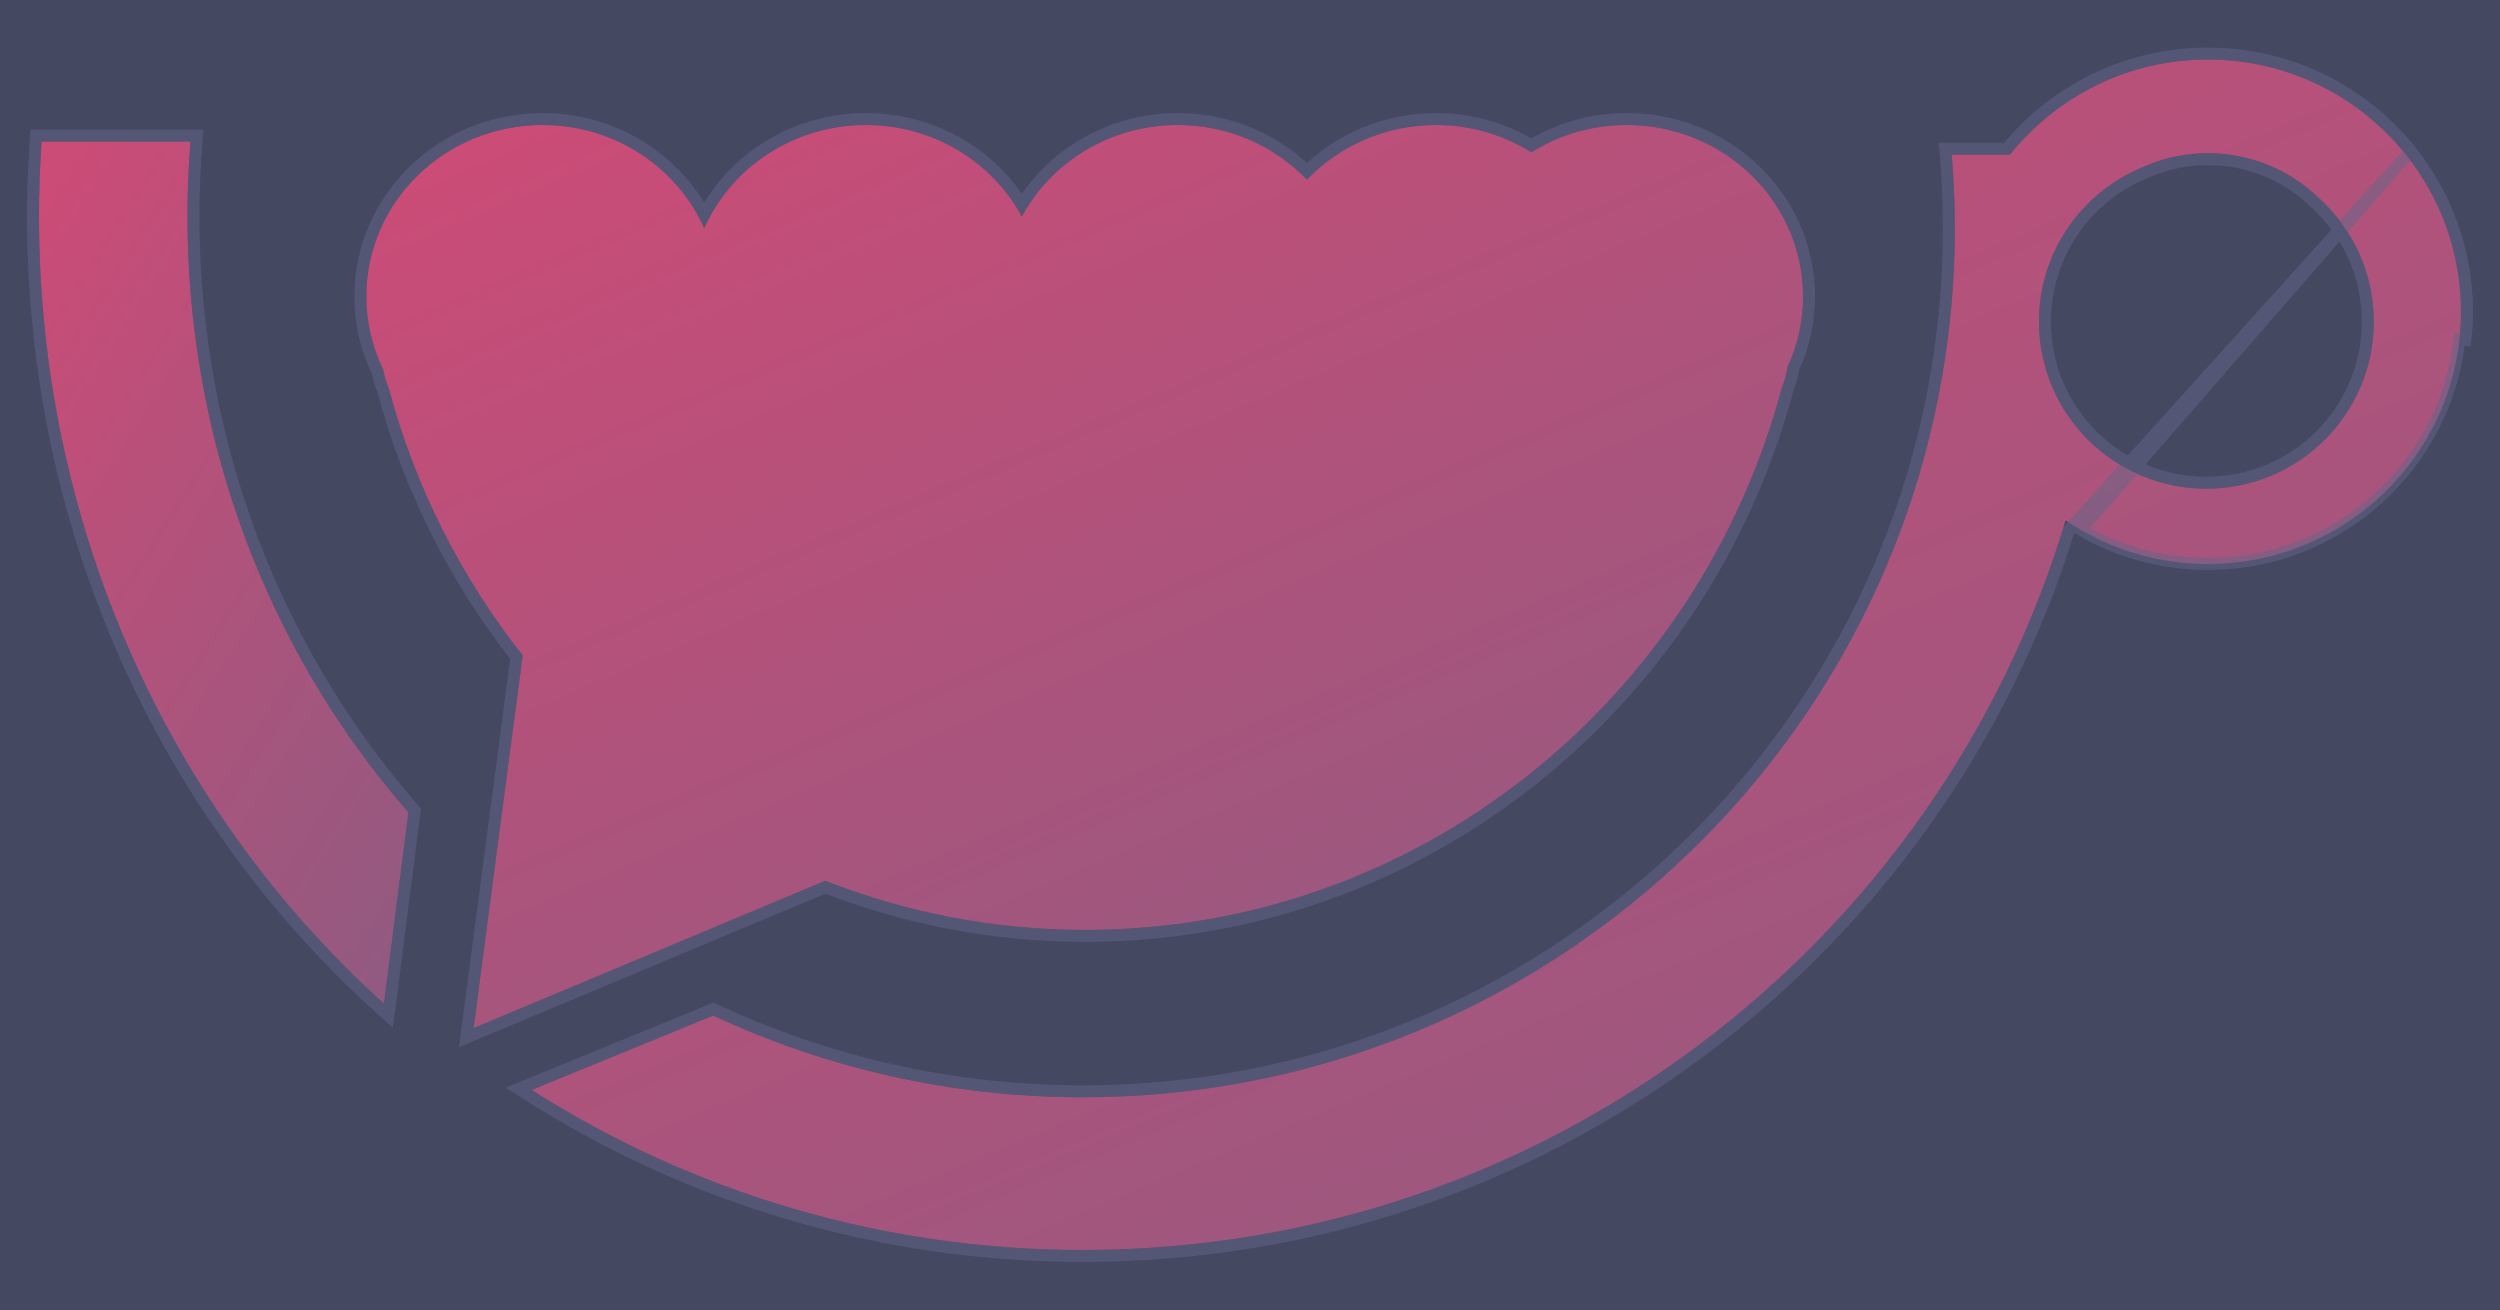
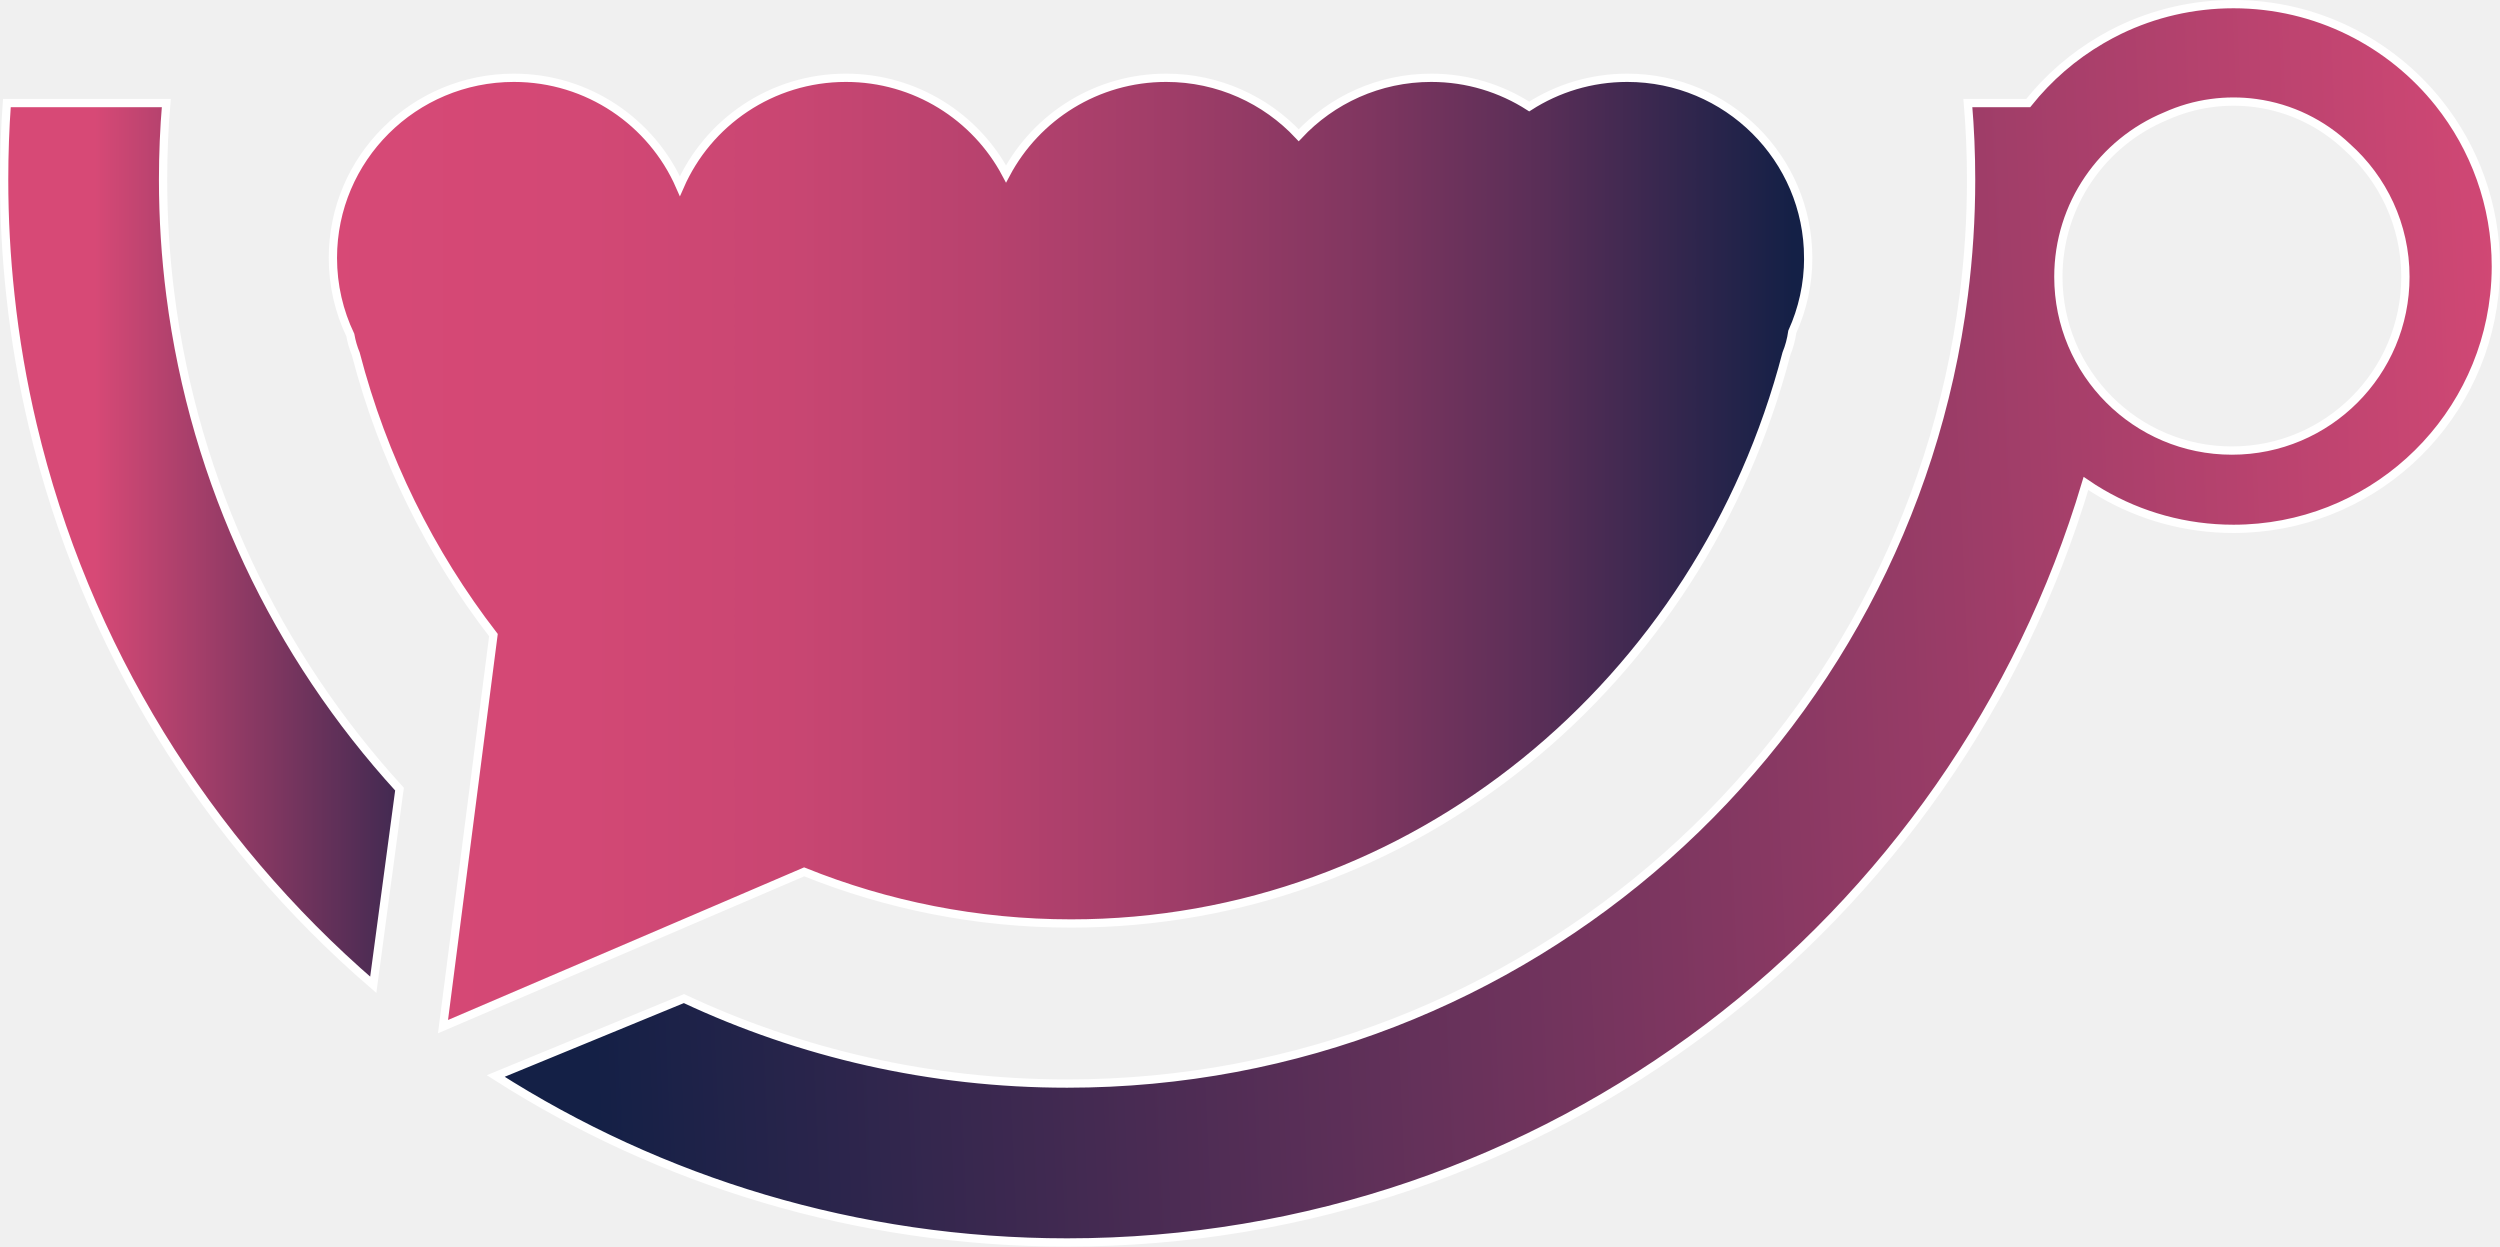
- <svg xmlns="http://www.w3.org/2000/svg" width="42" height="22" viewBox="0 0 42 22" fill="none">
-   <rect width="42" height="22" fill="#F5F5F5" />
-   <g clip-path="url(#clip0_0_1)">
-     <rect width="1440" height="1802" transform="translate(-80 -26)" fill="#191A23" />
-     <g filter="url(#filter0_b_0_1)">
-       <rect x="-80" y="-26" width="1440" height="74" fill="#292B3B" />
-       <rect x="-79.5" y="-25.5" width="1439" height="73" stroke="#626689" stroke-opacity="0.5" />
-       <g filter="url(#filter1_b_0_1)">
-         <rect x="-15" y="-11.5" width="72" height="45" rx="22.5" fill="#626689" fill-opacity="0.5" />
-         <rect x="-14.5" y="-11" width="71" height="44" rx="22" stroke="#626689" stroke-opacity="0.5" />
-         <path d="M30.291 4.98C30.291 3.389 28.965 2.1 27.33 2.1C26.739 2.1 26.189 2.268 25.727 2.559C25.265 2.269 24.715 2.1 24.124 2.1C23.268 2.1 22.497 2.454 21.956 3.019C21.415 2.454 20.644 2.1 19.787 2.1C18.651 2.1 17.663 2.723 17.167 3.637C16.671 2.723 15.684 2.1 14.547 2.1C13.332 2.1 12.287 2.812 11.831 3.832C11.375 2.813 10.331 2.1 9.115 2.1C7.48 2.1 6.154 3.389 6.154 4.98C6.154 5.421 6.256 5.839 6.439 6.213C6.458 6.317 6.488 6.418 6.528 6.512C6.971 8.178 7.747 9.704 8.781 11.012L8.623 12.208L8.245 15.076L7.956 17.272L10.008 16.413L12.717 15.278L13.864 14.797C15.219 15.33 16.692 15.623 18.232 15.623C23.829 15.623 28.54 11.761 29.936 6.51C29.982 6.4 30.014 6.283 30.031 6.162C30.199 5.801 30.292 5.401 30.292 4.981L30.291 4.98Z" fill="url(#paint0_linear_0_1)" />
-         <path d="M12.755 15.37L13.866 14.905C15.221 15.433 16.694 15.723 18.232 15.723C23.875 15.723 28.622 11.831 30.031 6.542C30.077 6.43 30.109 6.313 30.128 6.191C30.297 5.821 30.392 5.411 30.392 4.981V4.938L30.391 4.938C30.368 3.309 29.003 2 27.33 2C26.742 2 26.194 2.161 25.727 2.442C25.261 2.162 24.712 2 24.124 2C23.277 2 22.51 2.335 21.956 2.877C21.401 2.335 20.634 2 19.787 2C18.677 2 17.704 2.576 17.167 3.438C16.631 2.576 15.658 2 14.547 2C13.367 2 12.342 2.65 11.831 3.605C11.32 2.651 10.296 2 9.115 2C7.427 2 6.054 3.331 6.054 4.98C6.054 5.432 6.158 5.861 6.343 6.245C6.363 6.348 6.393 6.449 6.433 6.545C6.876 8.207 7.648 9.731 8.676 11.04L8.524 12.195L8.524 12.195L8.146 15.063L8.146 15.063L7.856 17.259L7.834 17.432L7.994 17.364L10.046 16.505L12.755 15.37L12.755 15.37Z" stroke="#626689" stroke-opacity="0.5" stroke-width="0.2" stroke-miterlimit="10" />
-         <path d="M40.42 2.598C39.64 1.624 38.439 1 37.093 1C36.432 1 35.805 1.15 35.248 1.418C35.148 1.467 35.05 1.519 34.955 1.574C34.498 1.839 34.095 2.188 33.766 2.598H32.788C32.823 3.005 32.841 3.417 32.841 3.833C32.841 4.464 32.801 5.087 32.722 5.697C31.804 12.88 25.648 18.434 18.191 18.434C15.971 18.434 13.867 17.942 11.982 17.061L8.931 18.311C11.605 20.014 14.783 21 18.191 21C25.993 21 32.583 15.831 34.702 8.742C34.784 8.798 34.869 8.85 34.955 8.901C35.583 9.265 36.314 9.475 37.093 9.475C39.285 9.475 41.09 7.821 41.319 5.697C41.336 5.546 41.345 5.393 41.345 5.237C41.345 4.239 40.998 3.322 40.42 2.598ZM37.067 8.21C35.514 8.21 34.255 6.954 34.255 5.404C34.255 4.234 34.973 3.231 35.994 2.81C36.225 2.705 36.473 2.633 36.734 2.598C36.852 2.582 36.971 2.574 37.094 2.574C37.216 2.574 37.336 2.582 37.453 2.598C38.024 2.675 38.537 2.931 38.935 3.307C39.514 3.821 39.879 4.57 39.879 5.404C39.879 6.954 38.62 8.21 37.067 8.21H37.067Z" fill="url(#paint1_linear_0_1)" />
-         <path d="M40.498 2.535L40.498 2.535C41.09 3.276 41.445 4.216 41.445 5.237C41.445 5.396 41.436 5.554 41.419 5.708C41.419 5.708 41.419 5.708 41.419 5.708L41.319 5.697C41.09 7.821 39.285 9.475 37.093 9.475C36.314 9.475 35.583 9.265 34.955 8.901L40.498 2.535ZM40.498 2.535C39.7 1.539 38.471 0.9 37.093 0.9C36.416 0.9 35.775 1.054 35.204 1.328L35.204 1.328C35.102 1.378 35.002 1.431 34.905 1.488M40.498 2.535L34.759 8.899C32.587 15.963 25.991 21.1 18.191 21.1C14.763 21.1 11.567 20.108 8.877 18.396L8.715 18.292L8.893 18.219L11.944 16.969L11.984 16.952L12.024 16.971C13.896 17.845 15.986 18.334 18.191 18.334C25.598 18.334 31.711 12.818 32.623 5.685L32.623 5.685C32.701 5.078 32.741 4.46 32.741 3.833C32.741 3.42 32.724 3.011 32.689 2.606L32.68 2.498H32.788H33.718C34.049 2.094 34.451 1.751 34.905 1.488M34.905 1.488L34.955 1.574L34.905 1.488C34.905 1.488 34.905 1.488 34.905 1.488ZM36.032 2.902L36.032 2.902L36.035 2.901C36.258 2.8 36.496 2.73 36.747 2.697L36.748 2.697C36.86 2.682 36.976 2.674 37.094 2.674C37.211 2.674 37.327 2.682 37.439 2.697L37.44 2.697C37.989 2.771 38.483 3.017 38.866 3.38L38.866 3.38L38.868 3.382C39.427 3.878 39.779 4.6 39.779 5.404C39.779 6.898 38.565 8.11 37.067 8.11H37.067C35.569 8.11 34.355 6.898 34.355 5.404C34.355 4.276 35.047 3.308 36.032 2.902Z" stroke="#626689" stroke-opacity="0.5" stroke-width="0.2" stroke-miterlimit="10" />
-         <path d="M3.15 3.635C3.15 3.213 3.167 2.793 3.201 2.379H0.698C0.67 2.794 0.655 3.213 0.655 3.635C0.655 4.276 0.688 4.909 0.753 5.532C0.827 6.258 0.945 6.971 1.103 7.668C1.925 11.305 3.833 14.502 6.45 16.862L6.862 13.648C4.941 11.447 3.644 8.64 3.265 5.532C3.189 4.91 3.15 4.278 3.15 3.635Z" fill="url(#paint2_linear_0_1)" />
-         <path d="M3.301 2.387L3.31 2.279H3.201H0.698H0.605L0.598 2.372C0.57 2.789 0.555 3.211 0.555 3.635C0.555 4.28 0.589 4.916 0.654 5.542C0.728 6.272 0.847 6.989 1.005 7.69C1.832 11.347 3.751 14.562 6.383 16.936L6.525 17.064L6.55 16.875L6.961 13.661L6.967 13.616L6.938 13.582C5.029 11.396 3.741 8.607 3.365 5.519L3.365 5.519C3.289 4.902 3.25 4.274 3.25 3.635C3.25 3.215 3.267 2.799 3.301 2.387Z" stroke="#626689" stroke-opacity="0.5" stroke-width="0.2" stroke-miterlimit="10" />
-       </g>
-     </g>
-   </g>
+ <svg xmlns="http://www.w3.org/2000/svg" xmlns:xlink="http://www.w3.org/1999/xlink" id="Layer_1" viewBox="0 0 604.18 301.27">
  <defs>
-     <filter id="filter0_b_0_1" x="-84" y="-30" width="1448" height="82" filterUnits="userSpaceOnUse" color-interpolation-filters="sRGB">
-       <feFlood flood-opacity="0" result="BackgroundImageFix" />
-       <feGaussianBlur in="BackgroundImageFix" stdDeviation="2" />
-       <feComposite in2="SourceAlpha" operator="in" result="effect1_backgroundBlur_0_1" />
-       <feBlend mode="normal" in="SourceGraphic" in2="effect1_backgroundBlur_0_1" result="shape" />
-     </filter>
-     <filter id="filter1_b_0_1" x="-19" y="-15.5" width="80" height="53" filterUnits="userSpaceOnUse" color-interpolation-filters="sRGB">
-       <feFlood flood-opacity="0" result="BackgroundImageFix" />
-       <feGaussianBlur in="BackgroundImageFix" stdDeviation="2" />
-       <feComposite in2="SourceAlpha" operator="in" result="effect1_backgroundBlur_0_1" />
-       <feBlend mode="normal" in="SourceGraphic" in2="effect1_backgroundBlur_0_1" result="shape" />
-     </filter>
-     <linearGradient id="paint0_linear_0_1" x1="17.037" y1="-6.245" x2="34.368" y2="34.413" gradientUnits="userSpaceOnUse">
-       <stop stop-color="#D64975" />
-       <stop offset="1" stop-color="#626689" />
+     <style>.cls-1{fill:url(#linear-gradient);}.cls-1,.cls-2,.cls-3{stroke:#fff;stroke-miterlimit:10;stroke-width:2px;}.cls-2{fill:url(#linear-gradient-3);}.cls-3{fill:url(#linear-gradient-2);}</style>
+     <linearGradient id="linear-gradient" x1="76.78" y1="133.46" x2="433.32" y2="133.46" gradientUnits="userSpaceOnUse">
+       <stop offset="0" stop-color="#d74976" />
+       <stop offset=".17" stop-color="#d34875" />
+       <stop offset=".32" stop-color="#c94672" />
+       <stop offset=".45" stop-color="#b8426e" />
+       <stop offset=".58" stop-color="#9f3d68" />
+       <stop offset=".71" stop-color="#803660" />
+       <stop offset=".83" stop-color="#592e57" />
+       <stop offset=".94" stop-color="#2c254c" />
+       <stop offset="1" stop-color="#142046" />
    </linearGradient>
-     <linearGradient id="paint1_linear_0_1" x1="23.545" y1="-10" x2="46.097" y2="43.897" gradientUnits="userSpaceOnUse">
-       <stop stop-color="#D64975" />
-       <stop offset="1" stop-color="#626689" />
+     <linearGradient id="linear-gradient-2" x1="622.32" y1="140.93" x2="139.4" y2="162.1" gradientUnits="userSpaceOnUse">
+       <stop offset="0" stop-color="#d74976" />
+       <stop offset="1" stop-color="#142046" />
    </linearGradient>
-     <linearGradient id="paint2_linear_0_1" x1="3.454" y1="-5.586" x2="24.165" y2="7.503" gradientUnits="userSpaceOnUse">
-       <stop stop-color="#D64975" />
-       <stop offset="1" stop-color="#626689" />
-     </linearGradient>
-     <clipPath id="clip0_0_1">
-       <rect width="1440" height="1802" fill="white" transform="translate(-80 -26)" />
-     </clipPath>
+     <linearGradient id="linear-gradient-3" x1="23.01" y1="131.45" x2="118.56" y2="131.45" xlink:href="#linear-gradient-2" />
  </defs>
+   <path class="cls-1" d="m436.99,62.33c0-24.04-19.59-43.53-43.74-43.53-8.73,0-16.85,2.55-23.68,6.94-6.83-4.38-14.95-6.94-23.68-6.94-12.65,0-24.04,5.35-32.03,13.89-7.99-8.54-19.38-13.89-32.03-13.89-16.79,0-31.37,9.42-38.7,23.23-7.33-13.81-21.91-23.23-38.7-23.23-17.96,0-33.38,10.77-40.12,26.18-6.74-15.4-22.16-26.18-40.12-26.18-24.16,0-43.74,19.49-43.74,43.53,0,6.67,1.51,12.99,4.21,18.64.28,1.57.72,3.09,1.31,4.52,6.55,25.18,18.01,48.24,33.28,68l-2.33,18.08-5.58,43.35-4.28,33.19,30.31-12.99,40.02-17.15,16.95-7.27c20.01,8.06,41.77,12.48,64.51,12.48,82.69,0,152.27-58.37,172.89-137.73.68-1.66,1.15-3.42,1.41-5.26,2.47-5.45,3.85-11.49,3.85-17.85Z" />
+   <path class="cls-3" d="m589.38,24.91c-11.62-14.57-29.53-23.91-49.61-23.91-9.86,0-19.2,2.25-27.52,6.26-1.49.73-2.94,1.5-4.36,2.33-6.82,3.97-12.83,9.18-17.73,15.32h-14.58c.52,6.09.78,12.26.78,18.48,0,9.45-.6,18.76-1.77,27.9-13.69,107.48-105.49,190.58-216.7,190.58-33.1,0-64.49-7.36-92.6-20.54l-45.49,18.71c39.87,25.47,87.26,40.23,138.09,40.23,116.35,0,214.63-77.35,246.23-183.43,1.22.84,2.48,1.63,3.77,2.38,9.36,5.46,20.26,8.59,31.88,8.59,32.69,0,59.6-24.74,63.03-56.52.25-2.26.38-4.56.38-6.89,0-14.93-5.17-28.66-13.8-39.49Zm-50,83.98c-23.16,0-41.93-18.8-41.93-41.99,0-17.51,10.71-32.52,25.93-38.82,3.45-1.56,7.15-2.65,11.04-3.17,1.75-.24,3.54-.36,5.36-.36s3.61.12,5.36.36c8.51,1.15,16.17,4.98,22.1,10.61,8.63,7.69,14.08,18.9,14.08,31.38,0,23.19-18.77,41.99-41.93,41.99Z" />
+   <path class="cls-2" d="m39.41,43.39c0-6.22.26-12.39.78-18.48H1.66c-.44,6.1-.66,12.27-.66,18.48,0,9.43.51,18.74,1.51,27.9,1.14,10.69,2.95,21.18,5.38,31.44,12.65,53.5,42.03,100.54,82.32,135.27l6.34-47.29c-29.58-32.38-49.54-73.69-55.37-119.42-1.17-9.14-1.77-18.45-1.77-27.9Z" />
</svg>
